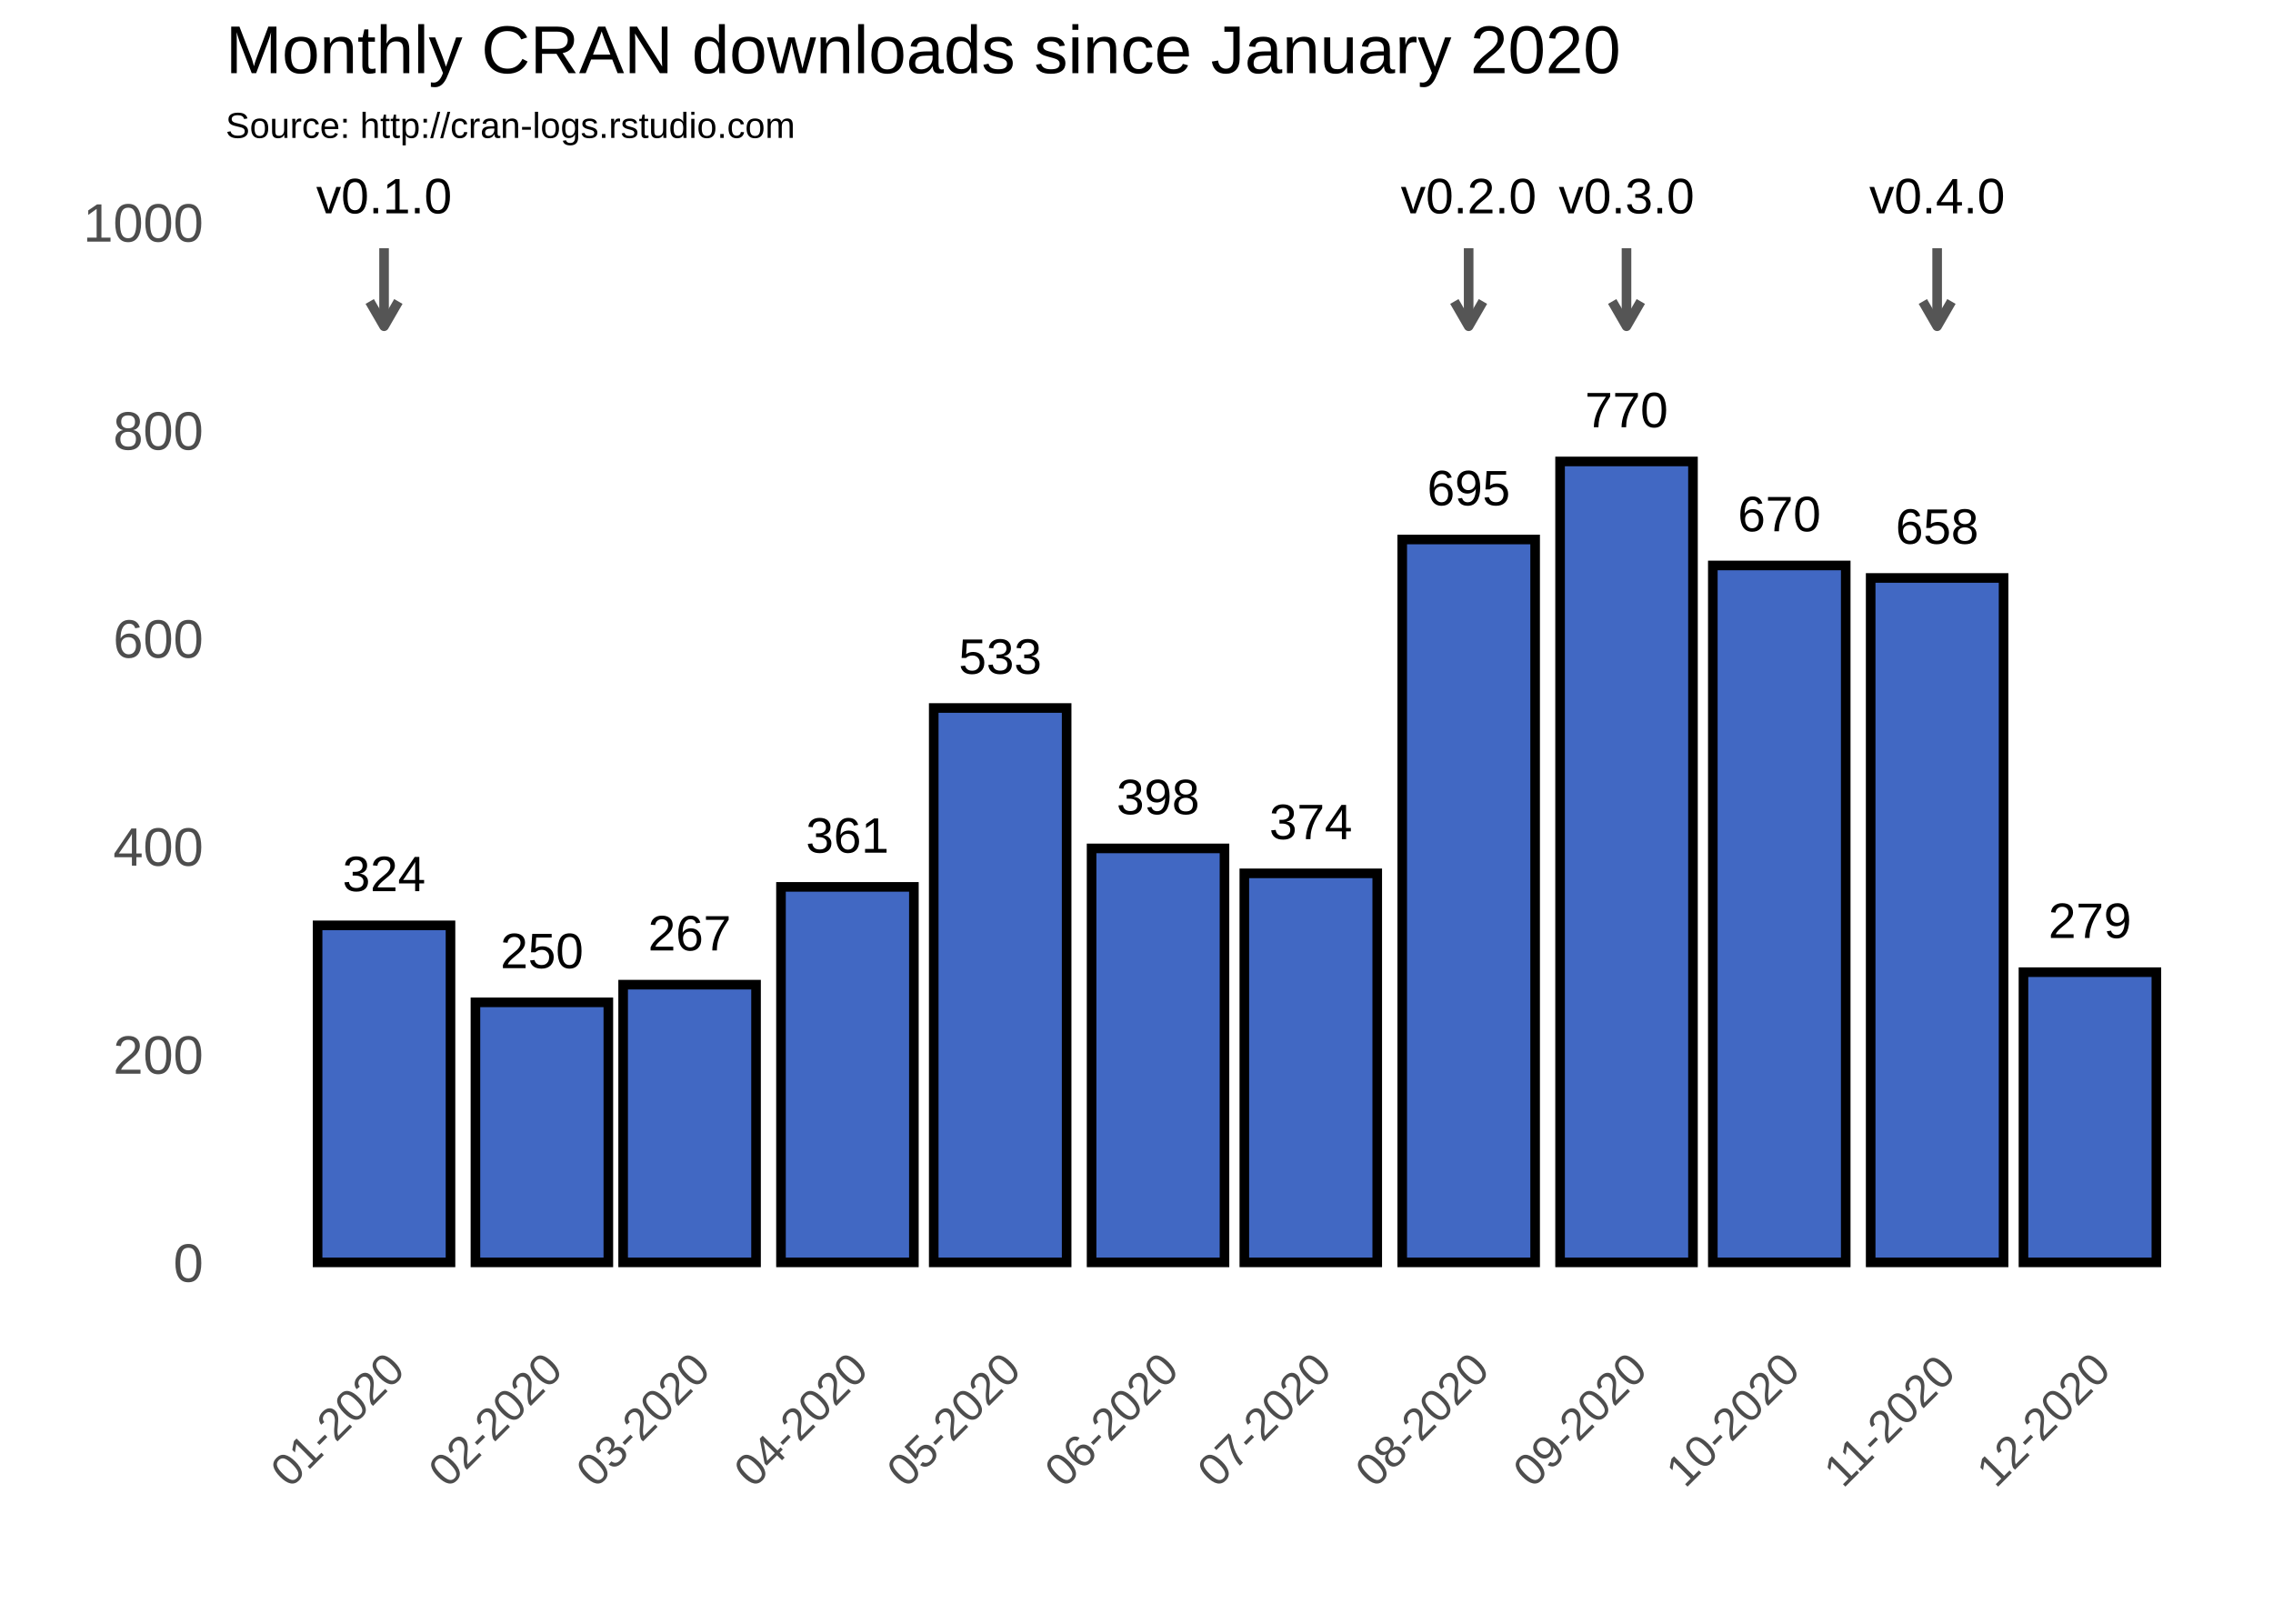
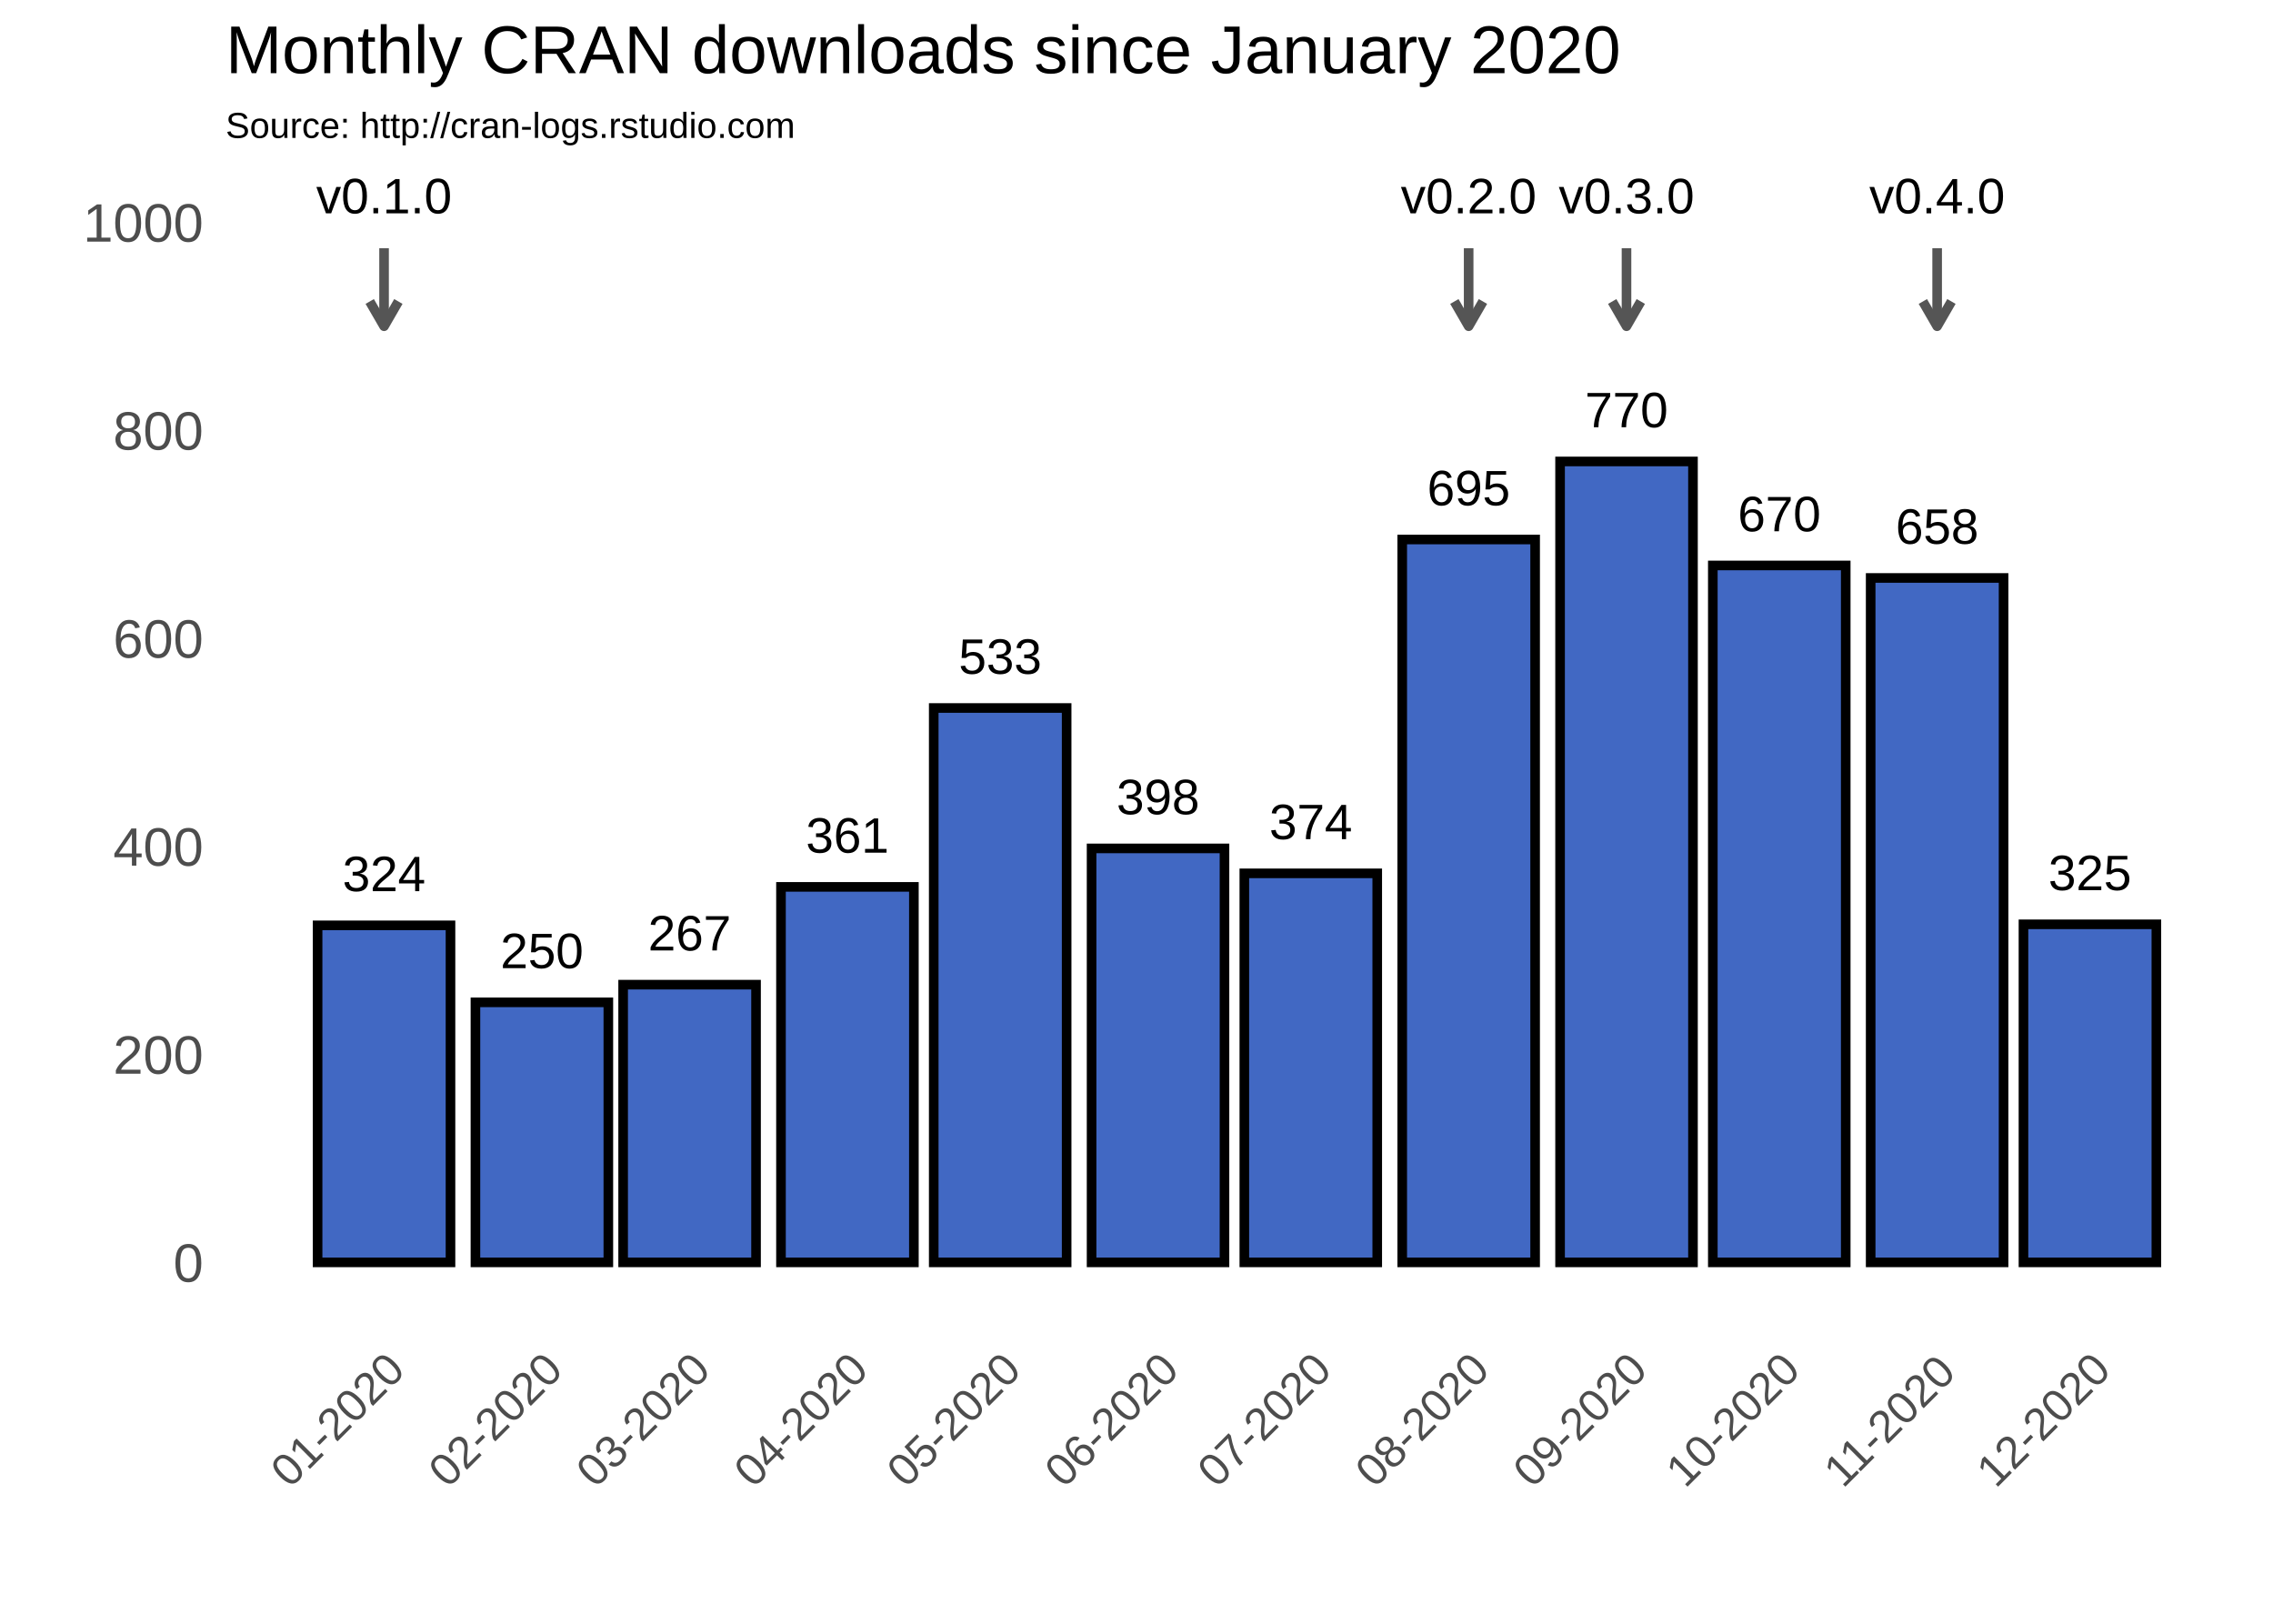
<svg xmlns="http://www.w3.org/2000/svg" viewBox="0 0 504.00 360.00">
  <defs>
    <style type="text/css">
    line, polyline, polygon, path, rect, circle {
      fill: none;
      stroke: #000000;
      stroke-linecap: round;
      stroke-linejoin: round;
      stroke-miterlimit: 10.00;
    }
  </style>
  </defs>
  <rect width="100%" height="100%" style="stroke: none; fill: #FFFFFF;" />
  <rect x="0.00" y="0" width="504.00" height="360.00" style="stroke-width: 1.07; stroke: #FFFFFF; fill: #FFFFFF;" />
  <defs>
    <clipPath id="cpNTAuMDN8NDk4LjUyfDI5MS40MXwzNy43NA==">
      <rect x="50.03" y="37.74" width="448.49" height="253.67" />
    </clipPath>
  </defs>
  <polyline points="50.03,256.82 498.52,256.82 " style="stroke-width: 0.53; stroke: #FFFFFF; stroke-linecap: butt;" clip-path="url(#cpNTAuMDN8NDk4LjUyfDI5MS40MXwzNy43NA==)" />
  <polyline points="50.03,210.70 498.52,210.70 " style="stroke-width: 0.53; stroke: #FFFFFF; stroke-linecap: butt;" clip-path="url(#cpNTAuMDN8NDk4LjUyfDI5MS40MXwzNy43NA==)" />
  <polyline points="50.03,164.58 498.52,164.58 " style="stroke-width: 0.53; stroke: #FFFFFF; stroke-linecap: butt;" clip-path="url(#cpNTAuMDN8NDk4LjUyfDI5MS40MXwzNy43NA==)" />
  <polyline points="50.03,118.45 498.52,118.45 " style="stroke-width: 0.53; stroke: #FFFFFF; stroke-linecap: butt;" clip-path="url(#cpNTAuMDN8NDk4LjUyfDI5MS40MXwzNy43NA==)" />
  <polyline points="50.03,72.33 498.52,72.33 " style="stroke-width: 0.53; stroke: #FFFFFF; stroke-linecap: butt;" clip-path="url(#cpNTAuMDN8NDk4LjUyfDI5MS40MXwzNy43NA==)" />
  <polyline points="50.15,291.41 50.15,37.74 " style="stroke-width: 0.53; stroke: #FFFFFF; stroke-linecap: butt;" clip-path="url(#cpNTAuMDN8NDk4LjUyfDI5MS40MXwzNy43NA==)" />
  <polyline points="67.65,291.41 67.65,37.74 " style="stroke-width: 0.53; stroke: #FFFFFF; stroke-linecap: butt;" clip-path="url(#cpNTAuMDN8NDk4LjUyfDI5MS40MXwzNy43NA==)" />
  <polyline points="102.66,291.41 102.66,37.74 " style="stroke-width: 0.53; stroke: #FFFFFF; stroke-linecap: butt;" clip-path="url(#cpNTAuMDN8NDk4LjUyfDI5MS40MXwzNy43NA==)" />
  <polyline points="136.53,291.41 136.53,37.74 " style="stroke-width: 0.53; stroke: #FFFFFF; stroke-linecap: butt;" clip-path="url(#cpNTAuMDN8NDk4LjUyfDI5MS40MXwzNy43NA==)" />
  <polyline points="170.40,291.41 170.40,37.74 " style="stroke-width: 0.53; stroke: #FFFFFF; stroke-linecap: butt;" clip-path="url(#cpNTAuMDN8NDk4LjUyfDI5MS40MXwzNy43NA==)" />
  <polyline points="204.84,291.41 204.84,37.74 " style="stroke-width: 0.53; stroke: #FFFFFF; stroke-linecap: butt;" clip-path="url(#cpNTAuMDN8NDk4LjUyfDI5MS40MXwzNy43NA==)" />
  <polyline points="239.28,291.41 239.28,37.74 " style="stroke-width: 0.53; stroke: #FFFFFF; stroke-linecap: butt;" clip-path="url(#cpNTAuMDN8NDk4LjUyfDI5MS40MXwzNy43NA==)" />
  <polyline points="273.71,291.41 273.71,37.74 " style="stroke-width: 0.53; stroke: #FFFFFF; stroke-linecap: butt;" clip-path="url(#cpNTAuMDN8NDk4LjUyfDI5MS40MXwzNy43NA==)" />
  <polyline points="308.15,291.41 308.15,37.74 " style="stroke-width: 0.53; stroke: #FFFFFF; stroke-linecap: butt;" clip-path="url(#cpNTAuMDN8NDk4LjUyfDI5MS40MXwzNy43NA==)" />
  <polyline points="343.15,291.41 343.15,37.74 " style="stroke-width: 0.53; stroke: #FFFFFF; stroke-linecap: butt;" clip-path="url(#cpNTAuMDN8NDk4LjUyfDI5MS40MXwzNy43NA==)" />
  <polyline points="377.59,291.41 377.59,37.74 " style="stroke-width: 0.53; stroke: #FFFFFF; stroke-linecap: butt;" clip-path="url(#cpNTAuMDN8NDk4LjUyfDI5MS40MXwzNy43NA==)" />
  <polyline points="412.03,291.41 412.03,37.74 " style="stroke-width: 0.53; stroke: #FFFFFF; stroke-linecap: butt;" clip-path="url(#cpNTAuMDN8NDk4LjUyfDI5MS40MXwzNy43NA==)" />
  <polyline points="446.46,291.41 446.46,37.74 " style="stroke-width: 0.53; stroke: #FFFFFF; stroke-linecap: butt;" clip-path="url(#cpNTAuMDN8NDk4LjUyfDI5MS40MXwzNy43NA==)" />
  <polyline points="480.90,291.41 480.90,37.74 " style="stroke-width: 0.53; stroke: #FFFFFF; stroke-linecap: butt;" clip-path="url(#cpNTAuMDN8NDk4LjUyfDI5MS40MXwzNy43NA==)" />
  <polyline points="498.40,291.41 498.40,37.74 " style="stroke-width: 0.53; stroke: #FFFFFF; stroke-linecap: butt;" clip-path="url(#cpNTAuMDN8NDk4LjUyfDI5MS40MXwzNy43NA==)" />
  <polyline points="50.03,279.88 498.52,279.88 " style="stroke-width: 1.07; stroke: #FFFFFF; stroke-linecap: butt;" clip-path="url(#cpNTAuMDN8NDk4LjUyfDI5MS40MXwzNy43NA==)" />
  <polyline points="50.03,233.76 498.52,233.76 " style="stroke-width: 1.07; stroke: #FFFFFF; stroke-linecap: butt;" clip-path="url(#cpNTAuMDN8NDk4LjUyfDI5MS40MXwzNy43NA==)" />
  <polyline points="50.03,187.64 498.52,187.64 " style="stroke-width: 1.07; stroke: #FFFFFF; stroke-linecap: butt;" clip-path="url(#cpNTAuMDN8NDk4LjUyfDI5MS40MXwzNy43NA==)" />
  <polyline points="50.03,141.51 498.52,141.51 " style="stroke-width: 1.07; stroke: #FFFFFF; stroke-linecap: butt;" clip-path="url(#cpNTAuMDN8NDk4LjUyfDI5MS40MXwzNy43NA==)" />
  <polyline points="50.03,95.39 498.52,95.39 " style="stroke-width: 1.07; stroke: #FFFFFF; stroke-linecap: butt;" clip-path="url(#cpNTAuMDN8NDk4LjUyfDI5MS40MXwzNy43NA==)" />
  <polyline points="50.03,49.27 498.52,49.27 " style="stroke-width: 1.07; stroke: #FFFFFF; stroke-linecap: butt;" clip-path="url(#cpNTAuMDN8NDk4LjUyfDI5MS40MXwzNy43NA==)" />
  <polyline points="85.16,291.41 85.16,37.74 " style="stroke-width: 1.07; stroke: #FFFFFF; stroke-linecap: butt;" clip-path="url(#cpNTAuMDN8NDk4LjUyfDI5MS40MXwzNy43NA==)" />
  <polyline points="120.16,291.41 120.16,37.74 " style="stroke-width: 1.07; stroke: #FFFFFF; stroke-linecap: butt;" clip-path="url(#cpNTAuMDN8NDk4LjUyfDI5MS40MXwzNy43NA==)" />
  <polyline points="152.90,291.41 152.90,37.74 " style="stroke-width: 1.07; stroke: #FFFFFF; stroke-linecap: butt;" clip-path="url(#cpNTAuMDN8NDk4LjUyfDI5MS40MXwzNy43NA==)" />
  <polyline points="187.90,291.41 187.90,37.74 " style="stroke-width: 1.07; stroke: #FFFFFF; stroke-linecap: butt;" clip-path="url(#cpNTAuMDN8NDk4LjUyfDI5MS40MXwzNy43NA==)" />
  <polyline points="221.78,291.41 221.78,37.74 " style="stroke-width: 1.07; stroke: #FFFFFF; stroke-linecap: butt;" clip-path="url(#cpNTAuMDN8NDk4LjUyfDI5MS40MXwzNy43NA==)" />
  <polyline points="256.78,291.41 256.78,37.74 " style="stroke-width: 1.07; stroke: #FFFFFF; stroke-linecap: butt;" clip-path="url(#cpNTAuMDN8NDk4LjUyfDI5MS40MXwzNy43NA==)" />
  <polyline points="290.65,291.41 290.65,37.74 " style="stroke-width: 1.07; stroke: #FFFFFF; stroke-linecap: butt;" clip-path="url(#cpNTAuMDN8NDk4LjUyfDI5MS40MXwzNy43NA==)" />
  <polyline points="325.65,291.41 325.65,37.74 " style="stroke-width: 1.07; stroke: #FFFFFF; stroke-linecap: butt;" clip-path="url(#cpNTAuMDN8NDk4LjUyfDI5MS40MXwzNy43NA==)" />
  <polyline points="360.65,291.41 360.65,37.74 " style="stroke-width: 1.07; stroke: #FFFFFF; stroke-linecap: butt;" clip-path="url(#cpNTAuMDN8NDk4LjUyfDI5MS40MXwzNy43NA==)" />
  <polyline points="394.53,291.41 394.53,37.74 " style="stroke-width: 1.07; stroke: #FFFFFF; stroke-linecap: butt;" clip-path="url(#cpNTAuMDN8NDk4LjUyfDI5MS40MXwzNy43NA==)" />
  <polyline points="429.53,291.41 429.53,37.74 " style="stroke-width: 1.07; stroke: #FFFFFF; stroke-linecap: butt;" clip-path="url(#cpNTAuMDN8NDk4LjUyfDI5MS40MXwzNy43NA==)" />
  <polyline points="463.40,291.41 463.40,37.74 " style="stroke-width: 1.07; stroke: #FFFFFF; stroke-linecap: butt;" clip-path="url(#cpNTAuMDN8NDk4LjUyfDI5MS40MXwzNy43NA==)" />
  <rect x="70.42" y="205.16" width="29.47" height="74.72" style="stroke-width: 2.13; stroke-linecap: square; stroke-linejoin: miter; fill: #4168C3;" clip-path="url(#cpNTAuMDN8NDk4LjUyfDI5MS40MXwzNy43NA==)" />
  <rect x="105.42" y="222.23" width="29.47" height="57.65" style="stroke-width: 2.13; stroke-linecap: square; stroke-linejoin: miter; fill: #4168C3;" clip-path="url(#cpNTAuMDN8NDk4LjUyfDI5MS40MXwzNy43NA==)" />
  <rect x="138.17" y="218.31" width="29.47" height="61.57" style="stroke-width: 2.13; stroke-linecap: square; stroke-linejoin: miter; fill: #4168C3;" clip-path="url(#cpNTAuMDN8NDk4LjUyfDI5MS40MXwzNy43NA==)" />
  <rect x="173.17" y="196.63" width="29.47" height="83.25" style="stroke-width: 2.13; stroke-linecap: square; stroke-linejoin: miter; fill: #4168C3;" clip-path="url(#cpNTAuMDN8NDk4LjUyfDI5MS40MXwzNy43NA==)" />
  <rect x="207.04" y="156.97" width="29.47" height="122.91" style="stroke-width: 2.13; stroke-linecap: square; stroke-linejoin: miter; fill: #4168C3;" clip-path="url(#cpNTAuMDN8NDk4LjUyfDI5MS40MXwzNy43NA==)" />
  <rect x="242.04" y="188.10" width="29.47" height="91.78" style="stroke-width: 2.13; stroke-linecap: square; stroke-linejoin: miter; fill: #4168C3;" clip-path="url(#cpNTAuMDN8NDk4LjUyfDI5MS40MXwzNy43NA==)" />
  <rect x="275.91" y="193.63" width="29.47" height="86.25" style="stroke-width: 2.13; stroke-linecap: square; stroke-linejoin: miter; fill: #4168C3;" clip-path="url(#cpNTAuMDN8NDk4LjUyfDI5MS40MXwzNy43NA==)" />
  <rect x="310.92" y="119.61" width="29.47" height="160.27" style="stroke-width: 2.13; stroke-linecap: square; stroke-linejoin: miter; fill: #4168C3;" clip-path="url(#cpNTAuMDN8NDk4LjUyfDI5MS40MXwzNy43NA==)" />
  <rect x="345.92" y="102.31" width="29.47" height="177.57" style="stroke-width: 2.13; stroke-linecap: square; stroke-linejoin: miter; fill: #4168C3;" clip-path="url(#cpNTAuMDN8NDk4LjUyfDI5MS40MXwzNy43NA==)" />
  <rect x="379.79" y="125.37" width="29.47" height="154.51" style="stroke-width: 2.13; stroke-linecap: square; stroke-linejoin: miter; fill: #4168C3;" clip-path="url(#cpNTAuMDN8NDk4LjUyfDI5MS40MXwzNy43NA==)" />
  <rect x="414.79" y="128.14" width="29.47" height="151.74" style="stroke-width: 2.13; stroke-linecap: square; stroke-linejoin: miter; fill: #4168C3;" clip-path="url(#cpNTAuMDN8NDk4LjUyfDI5MS40MXwzNy43NA==)" />
-   <rect x="448.67" y="215.54" width="29.47" height="64.34" style="stroke-width: 2.13; stroke-linecap: square; stroke-linejoin: miter; fill: #4168C3;" clip-path="url(#cpNTAuMDN8NDk4LjUyfDI5MS40MXwzNy43NA==)" />
+   <rect x="448.67" y="204.93" width="29.47" height="74.95" style="stroke-width: 2.13; stroke-linecap: square; stroke-linejoin: miter; fill: #4168C3;" clip-path="url(#cpNTAuMDN8NDk4LjUyfDI5MS40MXwzNy43NA==)" />
  <g clip-path="url(#cpNTAuMDN8NDk4LjUyfDI5MS40MXwzNy43NA==)">
    <text x="75.95" y="197.58" style="font-size: 11.04px; font-family: Arial;" textLength="18.42px" lengthAdjust="spacingAndGlyphs">324</text>
  </g>
  <g clip-path="url(#cpNTAuMDN8NDk4LjUyfDI5MS40MXwzNy43NA==)">
    <text x="110.95" y="214.65" style="font-size: 11.04px; font-family: Arial;" textLength="18.42px" lengthAdjust="spacingAndGlyphs">250</text>
  </g>
  <g clip-path="url(#cpNTAuMDN8NDk4LjUyfDI5MS40MXwzNy43NA==)">
    <text x="143.69" y="210.73" style="font-size: 11.04px; font-family: Arial;" textLength="18.42px" lengthAdjust="spacingAndGlyphs">267</text>
  </g>
  <g clip-path="url(#cpNTAuMDN8NDk4LjUyfDI5MS40MXwzNy43NA==)">
    <text x="178.69" y="189.05" style="font-size: 11.04px; font-family: Arial;" textLength="18.42px" lengthAdjust="spacingAndGlyphs">361</text>
  </g>
  <g clip-path="url(#cpNTAuMDN8NDk4LjUyfDI5MS40MXwzNy43NA==)">
    <text x="212.57" y="149.39" style="font-size: 11.04px; font-family: Arial;" textLength="18.42px" lengthAdjust="spacingAndGlyphs">533</text>
  </g>
  <g clip-path="url(#cpNTAuMDN8NDk4LjUyfDI5MS40MXwzNy43NA==)">
    <text x="247.57" y="180.52" style="font-size: 11.04px; font-family: Arial;" textLength="18.42px" lengthAdjust="spacingAndGlyphs">398</text>
  </g>
  <g clip-path="url(#cpNTAuMDN8NDk4LjUyfDI5MS40MXwzNy43NA==)">
    <text x="281.44" y="186.05" style="font-size: 11.04px; font-family: Arial;" textLength="18.42px" lengthAdjust="spacingAndGlyphs">374</text>
  </g>
  <g clip-path="url(#cpNTAuMDN8NDk4LjUyfDI5MS40MXwzNy43NA==)">
    <text x="316.44" y="112.03" style="font-size: 11.04px; font-family: Arial;" textLength="18.42px" lengthAdjust="spacingAndGlyphs">695</text>
  </g>
  <g clip-path="url(#cpNTAuMDN8NDk4LjUyfDI5MS40MXwzNy43NA==)">
    <text x="351.44" y="94.73" style="font-size: 11.04px; font-family: Arial;" textLength="18.42px" lengthAdjust="spacingAndGlyphs">770</text>
  </g>
  <g clip-path="url(#cpNTAuMDN8NDk4LjUyfDI5MS40MXwzNy43NA==)">
    <text x="385.32" y="117.79" style="font-size: 11.04px; font-family: Arial;" textLength="18.42px" lengthAdjust="spacingAndGlyphs">670</text>
  </g>
  <g clip-path="url(#cpNTAuMDN8NDk4LjUyfDI5MS40MXwzNy43NA==)">
    <text x="420.32" y="120.56" style="font-size: 11.04px; font-family: Arial;" textLength="18.42px" lengthAdjust="spacingAndGlyphs">658</text>
  </g>
  <g clip-path="url(#cpNTAuMDN8NDk4LjUyfDI5MS40MXwzNy43NA==)">
-     <text x="454.19" y="207.96" style="font-size: 11.04px; font-family: Arial;" textLength="18.42px" lengthAdjust="spacingAndGlyphs">279</text>
+     <text x="454.19" y="197.35" style="font-size: 11.04px; font-family: Arial;" textLength="18.42px" lengthAdjust="spacingAndGlyphs">325</text>
  </g>
  <line x1="85.16" y1="55.04" x2="85.16" y2="72.33" style="stroke-width: 2.13; stroke: #555555; stroke-linecap: butt;" clip-path="url(#cpNTAuMDN8NDk4LjUyfDI5MS40MXwzNy43NA==)" />
  <polyline points="81.98,66.84 85.16,72.33 88.33,66.84 " style="stroke-width: 2.13; stroke: #555555; stroke-linecap: butt;" clip-path="url(#cpNTAuMDN8NDk4LjUyfDI5MS40MXwzNy43NA==)" />
  <line x1="325.65" y1="55.04" x2="325.65" y2="72.33" style="stroke-width: 2.13; stroke: #555555; stroke-linecap: butt;" clip-path="url(#cpNTAuMDN8NDk4LjUyfDI5MS40MXwzNy43NA==)" />
  <polyline points="322.48,66.84 325.65,72.33 328.82,66.84 " style="stroke-width: 2.13; stroke: #555555; stroke-linecap: butt;" clip-path="url(#cpNTAuMDN8NDk4LjUyfDI5MS40MXwzNy43NA==)" />
  <line x1="360.65" y1="55.04" x2="360.65" y2="72.33" style="stroke-width: 2.13; stroke: #555555; stroke-linecap: butt;" clip-path="url(#cpNTAuMDN8NDk4LjUyfDI5MS40MXwzNy43NA==)" />
  <polyline points="357.48,66.84 360.65,72.33 363.82,66.84 " style="stroke-width: 2.13; stroke: #555555; stroke-linecap: butt;" clip-path="url(#cpNTAuMDN8NDk4LjUyfDI5MS40MXwzNy43NA==)" />
  <line x1="429.53" y1="55.04" x2="429.53" y2="72.33" style="stroke-width: 2.13; stroke: #555555; stroke-linecap: butt;" clip-path="url(#cpNTAuMDN8NDk4LjUyfDI5MS40MXwzNy43NA==)" />
  <polyline points="426.36,66.84 429.53,72.33 432.70,66.84 " style="stroke-width: 2.13; stroke: #555555; stroke-linecap: butt;" clip-path="url(#cpNTAuMDN8NDk4LjUyfDI5MS40MXwzNy43NA==)" />
  <g clip-path="url(#cpNTAuMDN8NDk4LjUyfDI5MS40MXwzNy43NA==)">
    <text x="70.12" y="47.30" style="font-size: 11.04px; font-family: Arial;" textLength="30.07px" lengthAdjust="spacingAndGlyphs">v0.1.0</text>
  </g>
  <g clip-path="url(#cpNTAuMDN8NDk4LjUyfDI5MS40MXwzNy43NA==)">
    <text x="310.61" y="47.30" style="font-size: 11.04px; font-family: Arial;" textLength="30.07px" lengthAdjust="spacingAndGlyphs">v0.2.0</text>
  </g>
  <g clip-path="url(#cpNTAuMDN8NDk4LjUyfDI5MS40MXwzNy43NA==)">
    <text x="345.62" y="47.30" style="font-size: 11.04px; font-family: Arial;" textLength="30.07px" lengthAdjust="spacingAndGlyphs">v0.3.0</text>
  </g>
  <g clip-path="url(#cpNTAuMDN8NDk4LjUyfDI5MS40MXwzNy43NA==)">
    <text x="414.49" y="47.30" style="font-size: 11.04px; font-family: Arial;" textLength="30.07px" lengthAdjust="spacingAndGlyphs">v0.4.0</text>
  </g>
  <defs>
    <clipPath id="cpMC4wMHw1MDQuMDB8MzYwLjAwfDAuMDA=">
      <rect x="0.00" y="0.00" width="504.00" height="360.00" />
    </clipPath>
  </defs>
  <g clip-path="url(#cpMC4wMHw1MDQuMDB8MzYwLjAwfDAuMDA=)">
    <text x="38.43" y="284.17" style="font-size: 12.00px; fill: #4D4D4D; font-family: Arial;" textLength="6.67px" lengthAdjust="spacingAndGlyphs">0</text>
  </g>
  <g clip-path="url(#cpMC4wMHw1MDQuMDB8MzYwLjAwfDAuMDA=)">
    <text x="25.08" y="238.05" style="font-size: 12.00px; fill: #4D4D4D; font-family: Arial;" textLength="20.02px" lengthAdjust="spacingAndGlyphs">200</text>
  </g>
  <g clip-path="url(#cpMC4wMHw1MDQuMDB8MzYwLjAwfDAuMDA=)">
    <text x="25.08" y="191.93" style="font-size: 12.00px; fill: #4D4D4D; font-family: Arial;" textLength="20.02px" lengthAdjust="spacingAndGlyphs">400</text>
  </g>
  <g clip-path="url(#cpMC4wMHw1MDQuMDB8MzYwLjAwfDAuMDA=)">
    <text x="25.08" y="145.81" style="font-size: 12.00px; fill: #4D4D4D; font-family: Arial;" textLength="20.02px" lengthAdjust="spacingAndGlyphs">600</text>
  </g>
  <g clip-path="url(#cpMC4wMHw1MDQuMDB8MzYwLjAwfDAuMDA=)">
    <text x="25.08" y="99.69" style="font-size: 12.00px; fill: #4D4D4D; font-family: Arial;" textLength="20.02px" lengthAdjust="spacingAndGlyphs">800</text>
  </g>
  <g clip-path="url(#cpMC4wMHw1MDQuMDB8MzYwLjAwfDAuMDA=)">
    <text x="18.41" y="53.57" style="font-size: 12.00px; fill: #4D4D4D; font-family: Arial;" textLength="26.70px" lengthAdjust="spacingAndGlyphs">1000</text>
  </g>
  <g clip-path="url(#cpMC4wMHw1MDQuMDB8MzYwLjAwfDAuMDA=)">
    <text transform="translate(64.27,330.14) rotate(-45)" style="font-size: 10.00px; fill: #4D4D4D; font-family: Arial;" textLength="36.70px" lengthAdjust="spacingAndGlyphs">01-2020</text>
  </g>
  <g clip-path="url(#cpMC4wMHw1MDQuMDB8MzYwLjAwfDAuMDA=)">
    <text transform="translate(99.27,330.14) rotate(-45)" style="font-size: 10.00px; fill: #4D4D4D; font-family: Arial;" textLength="36.70px" lengthAdjust="spacingAndGlyphs">02-2020</text>
  </g>
  <g clip-path="url(#cpMC4wMHw1MDQuMDB8MzYwLjAwfDAuMDA=)">
    <text transform="translate(132.01,330.14) rotate(-45)" style="font-size: 10.00px; fill: #4D4D4D; font-family: Arial;" textLength="36.70px" lengthAdjust="spacingAndGlyphs">03-2020</text>
  </g>
  <g clip-path="url(#cpMC4wMHw1MDQuMDB8MzYwLjAwfDAuMDA=)">
    <text transform="translate(167.01,330.14) rotate(-45)" style="font-size: 10.00px; fill: #4D4D4D; font-family: Arial;" textLength="36.70px" lengthAdjust="spacingAndGlyphs">04-2020</text>
  </g>
  <g clip-path="url(#cpMC4wMHw1MDQuMDB8MzYwLjAwfDAuMDA=)">
    <text transform="translate(200.89,330.14) rotate(-45)" style="font-size: 10.00px; fill: #4D4D4D; font-family: Arial;" textLength="36.70px" lengthAdjust="spacingAndGlyphs">05-2020</text>
  </g>
  <g clip-path="url(#cpMC4wMHw1MDQuMDB8MzYwLjAwfDAuMDA=)">
    <text transform="translate(235.89,330.14) rotate(-45)" style="font-size: 10.00px; fill: #4D4D4D; font-family: Arial;" textLength="36.70px" lengthAdjust="spacingAndGlyphs">06-2020</text>
  </g>
  <g clip-path="url(#cpMC4wMHw1MDQuMDB8MzYwLjAwfDAuMDA=)">
    <text transform="translate(269.76,330.14) rotate(-45)" style="font-size: 10.00px; fill: #4D4D4D; font-family: Arial;" textLength="36.70px" lengthAdjust="spacingAndGlyphs">07-2020</text>
  </g>
  <g clip-path="url(#cpMC4wMHw1MDQuMDB8MzYwLjAwfDAuMDA=)">
    <text transform="translate(304.76,330.14) rotate(-45)" style="font-size: 10.00px; fill: #4D4D4D; font-family: Arial;" textLength="36.70px" lengthAdjust="spacingAndGlyphs">08-2020</text>
  </g>
  <g clip-path="url(#cpMC4wMHw1MDQuMDB8MzYwLjAwfDAuMDA=)">
    <text transform="translate(339.76,330.14) rotate(-45)" style="font-size: 10.00px; fill: #4D4D4D; font-family: Arial;" textLength="36.70px" lengthAdjust="spacingAndGlyphs">09-2020</text>
  </g>
  <g clip-path="url(#cpMC4wMHw1MDQuMDB8MzYwLjAwfDAuMDA=)">
    <text transform="translate(373.64,330.14) rotate(-45)" style="font-size: 10.00px; fill: #4D4D4D; font-family: Arial;" textLength="36.70px" lengthAdjust="spacingAndGlyphs">10-2020</text>
  </g>
  <g clip-path="url(#cpMC4wMHw1MDQuMDB8MzYwLjAwfDAuMDA=)">
    <text transform="translate(408.64,330.14) rotate(-45)" style="font-size: 10.00px; fill: #4D4D4D; font-family: Arial;" textLength="36.70px" lengthAdjust="spacingAndGlyphs">11-2020</text>
  </g>
  <g clip-path="url(#cpMC4wMHw1MDQuMDB8MzYwLjAwfDAuMDA=)">
    <text transform="translate(442.51,330.14) rotate(-45)" style="font-size: 10.00px; fill: #4D4D4D; font-family: Arial;" textLength="36.70px" lengthAdjust="spacingAndGlyphs">12-2020</text>
  </g>
  <g clip-path="url(#cpMC4wMHw1MDQuMDB8MzYwLjAwfDAuMDA=)">
    <text x="50.03" y="30.58" style="font-size: 8.00px; font-family: Arial;" textLength="126.28px" lengthAdjust="spacingAndGlyphs">Source: http://cran-logs.rstudio.com</text>
  </g>
  <g clip-path="url(#cpMC4wMHw1MDQuMDB8MzYwLjAwfDAuMDA=)">
    <text x="50.03" y="16.22" style="font-size: 15.00px; font-family: Arial;" textLength="309.33px" lengthAdjust="spacingAndGlyphs">Monthly CRAN downloads since January 2020</text>
  </g>
</svg>
